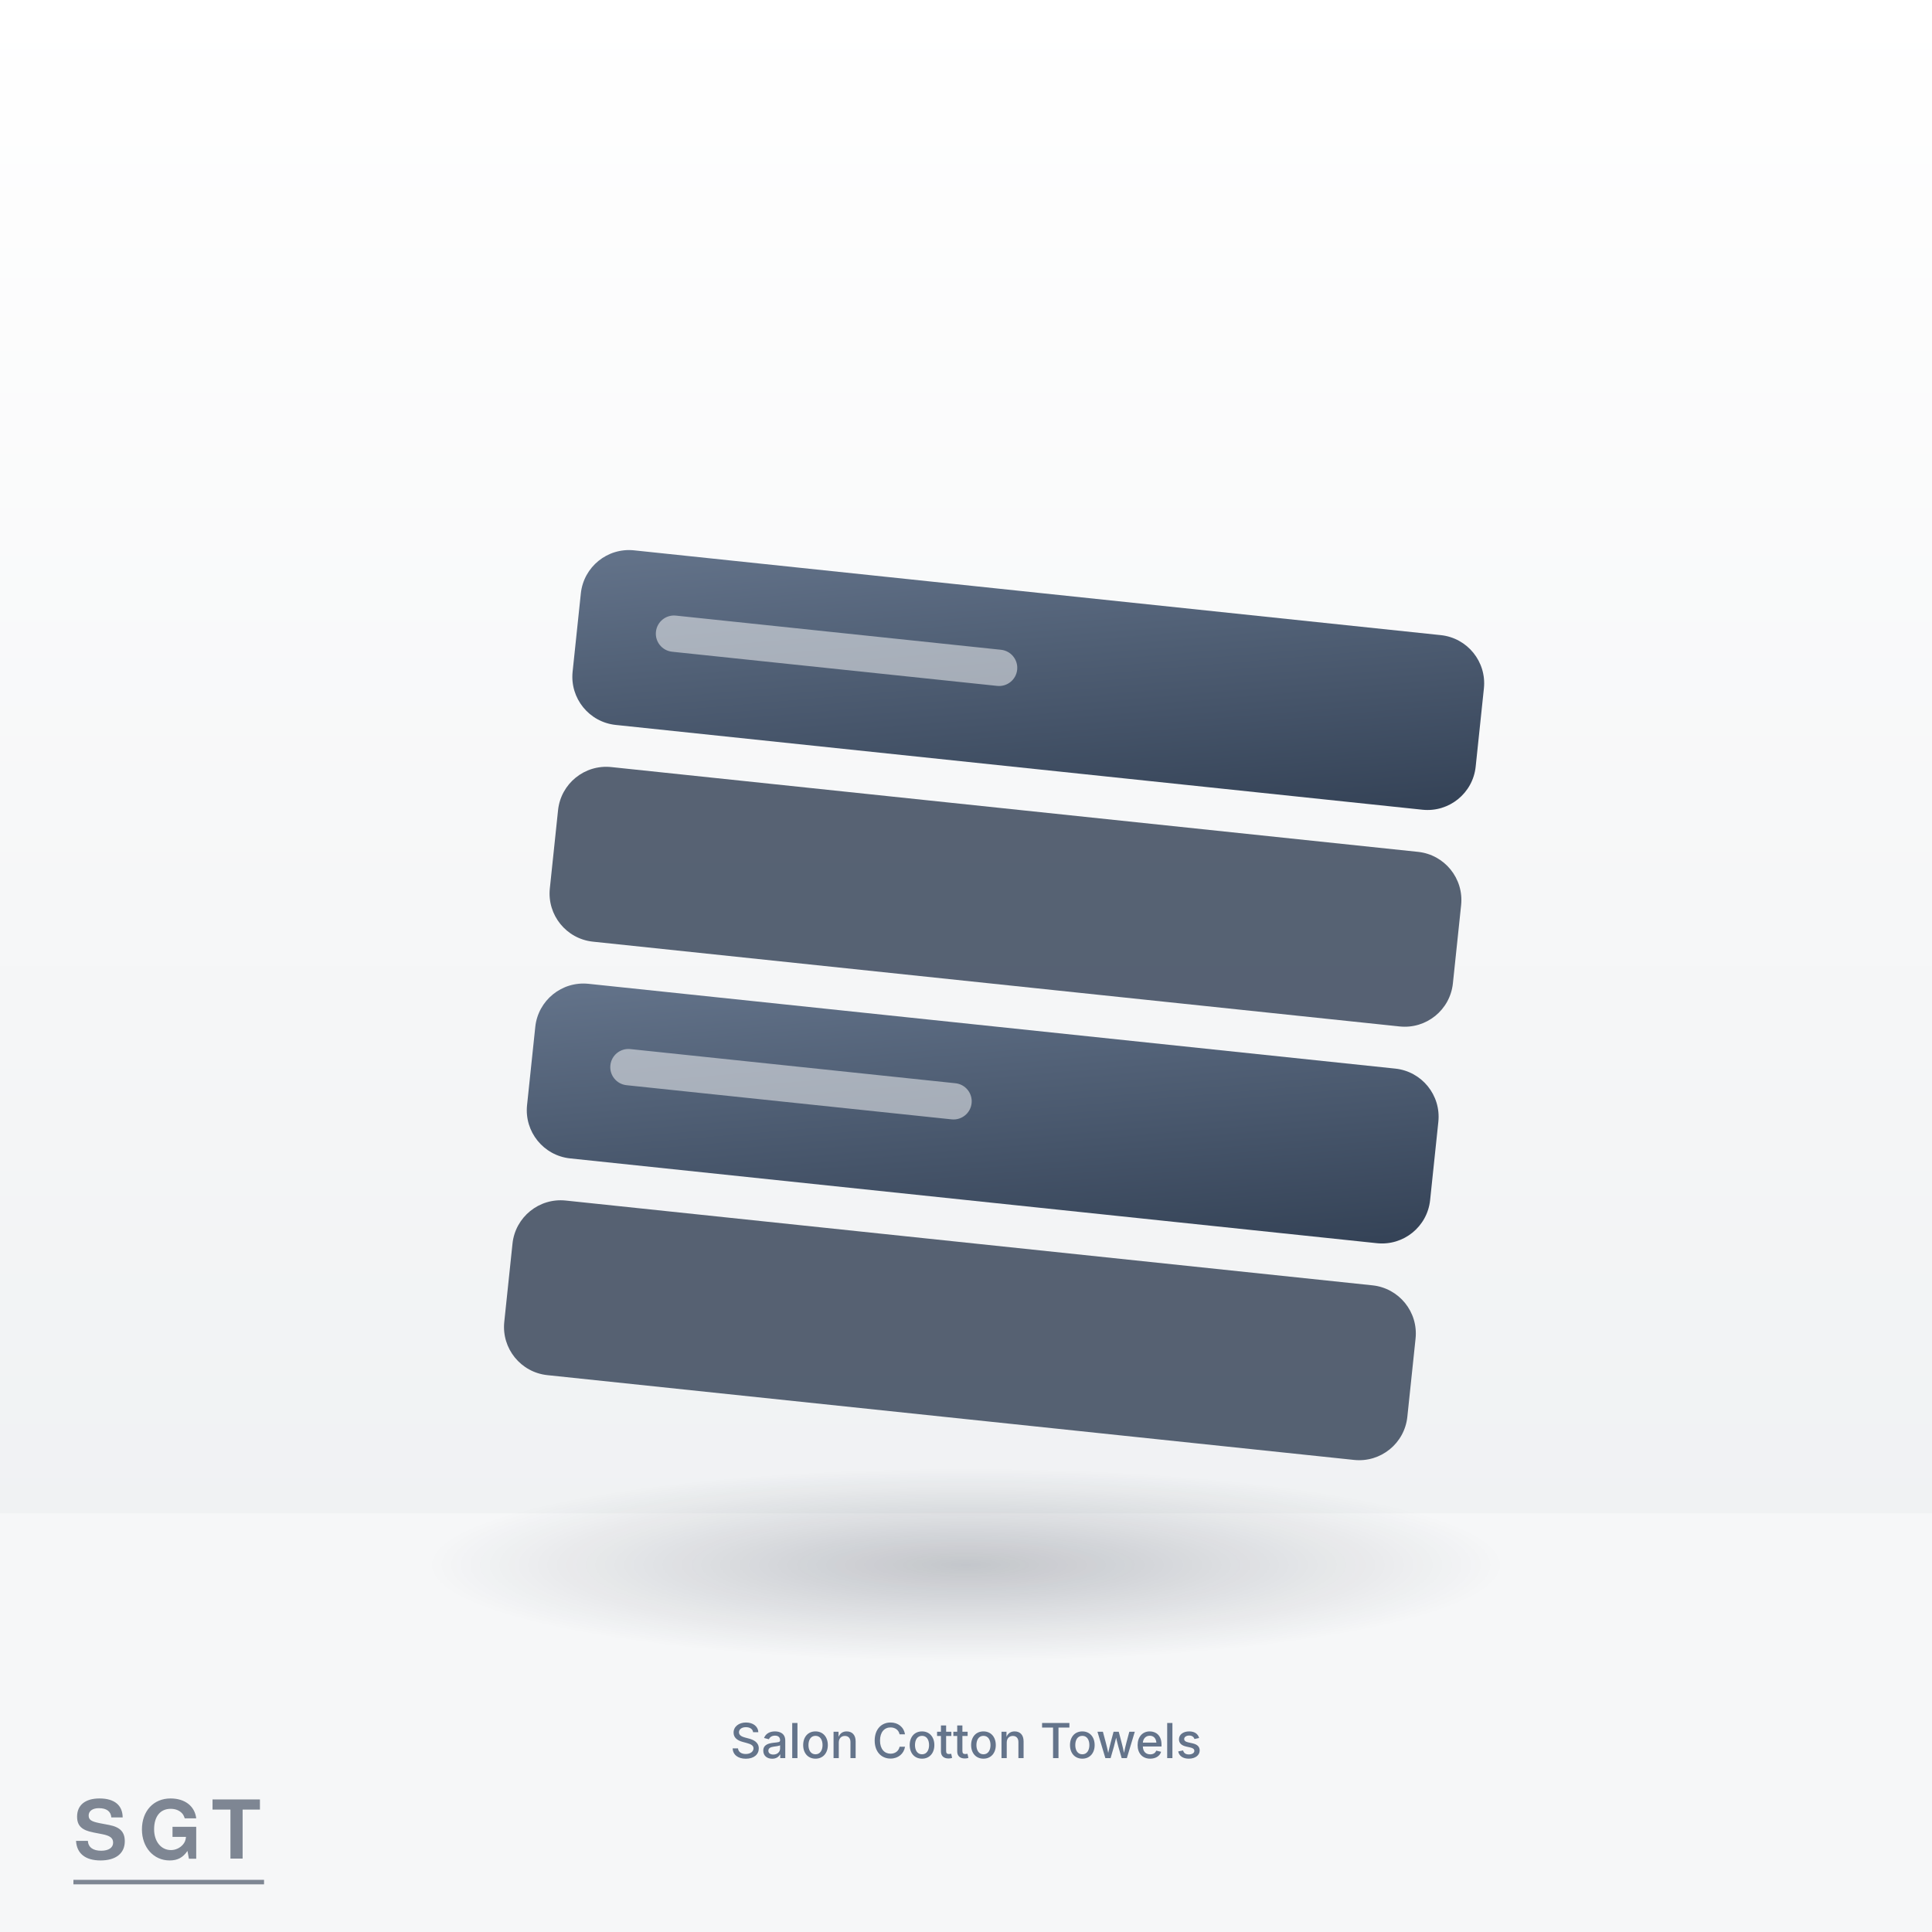
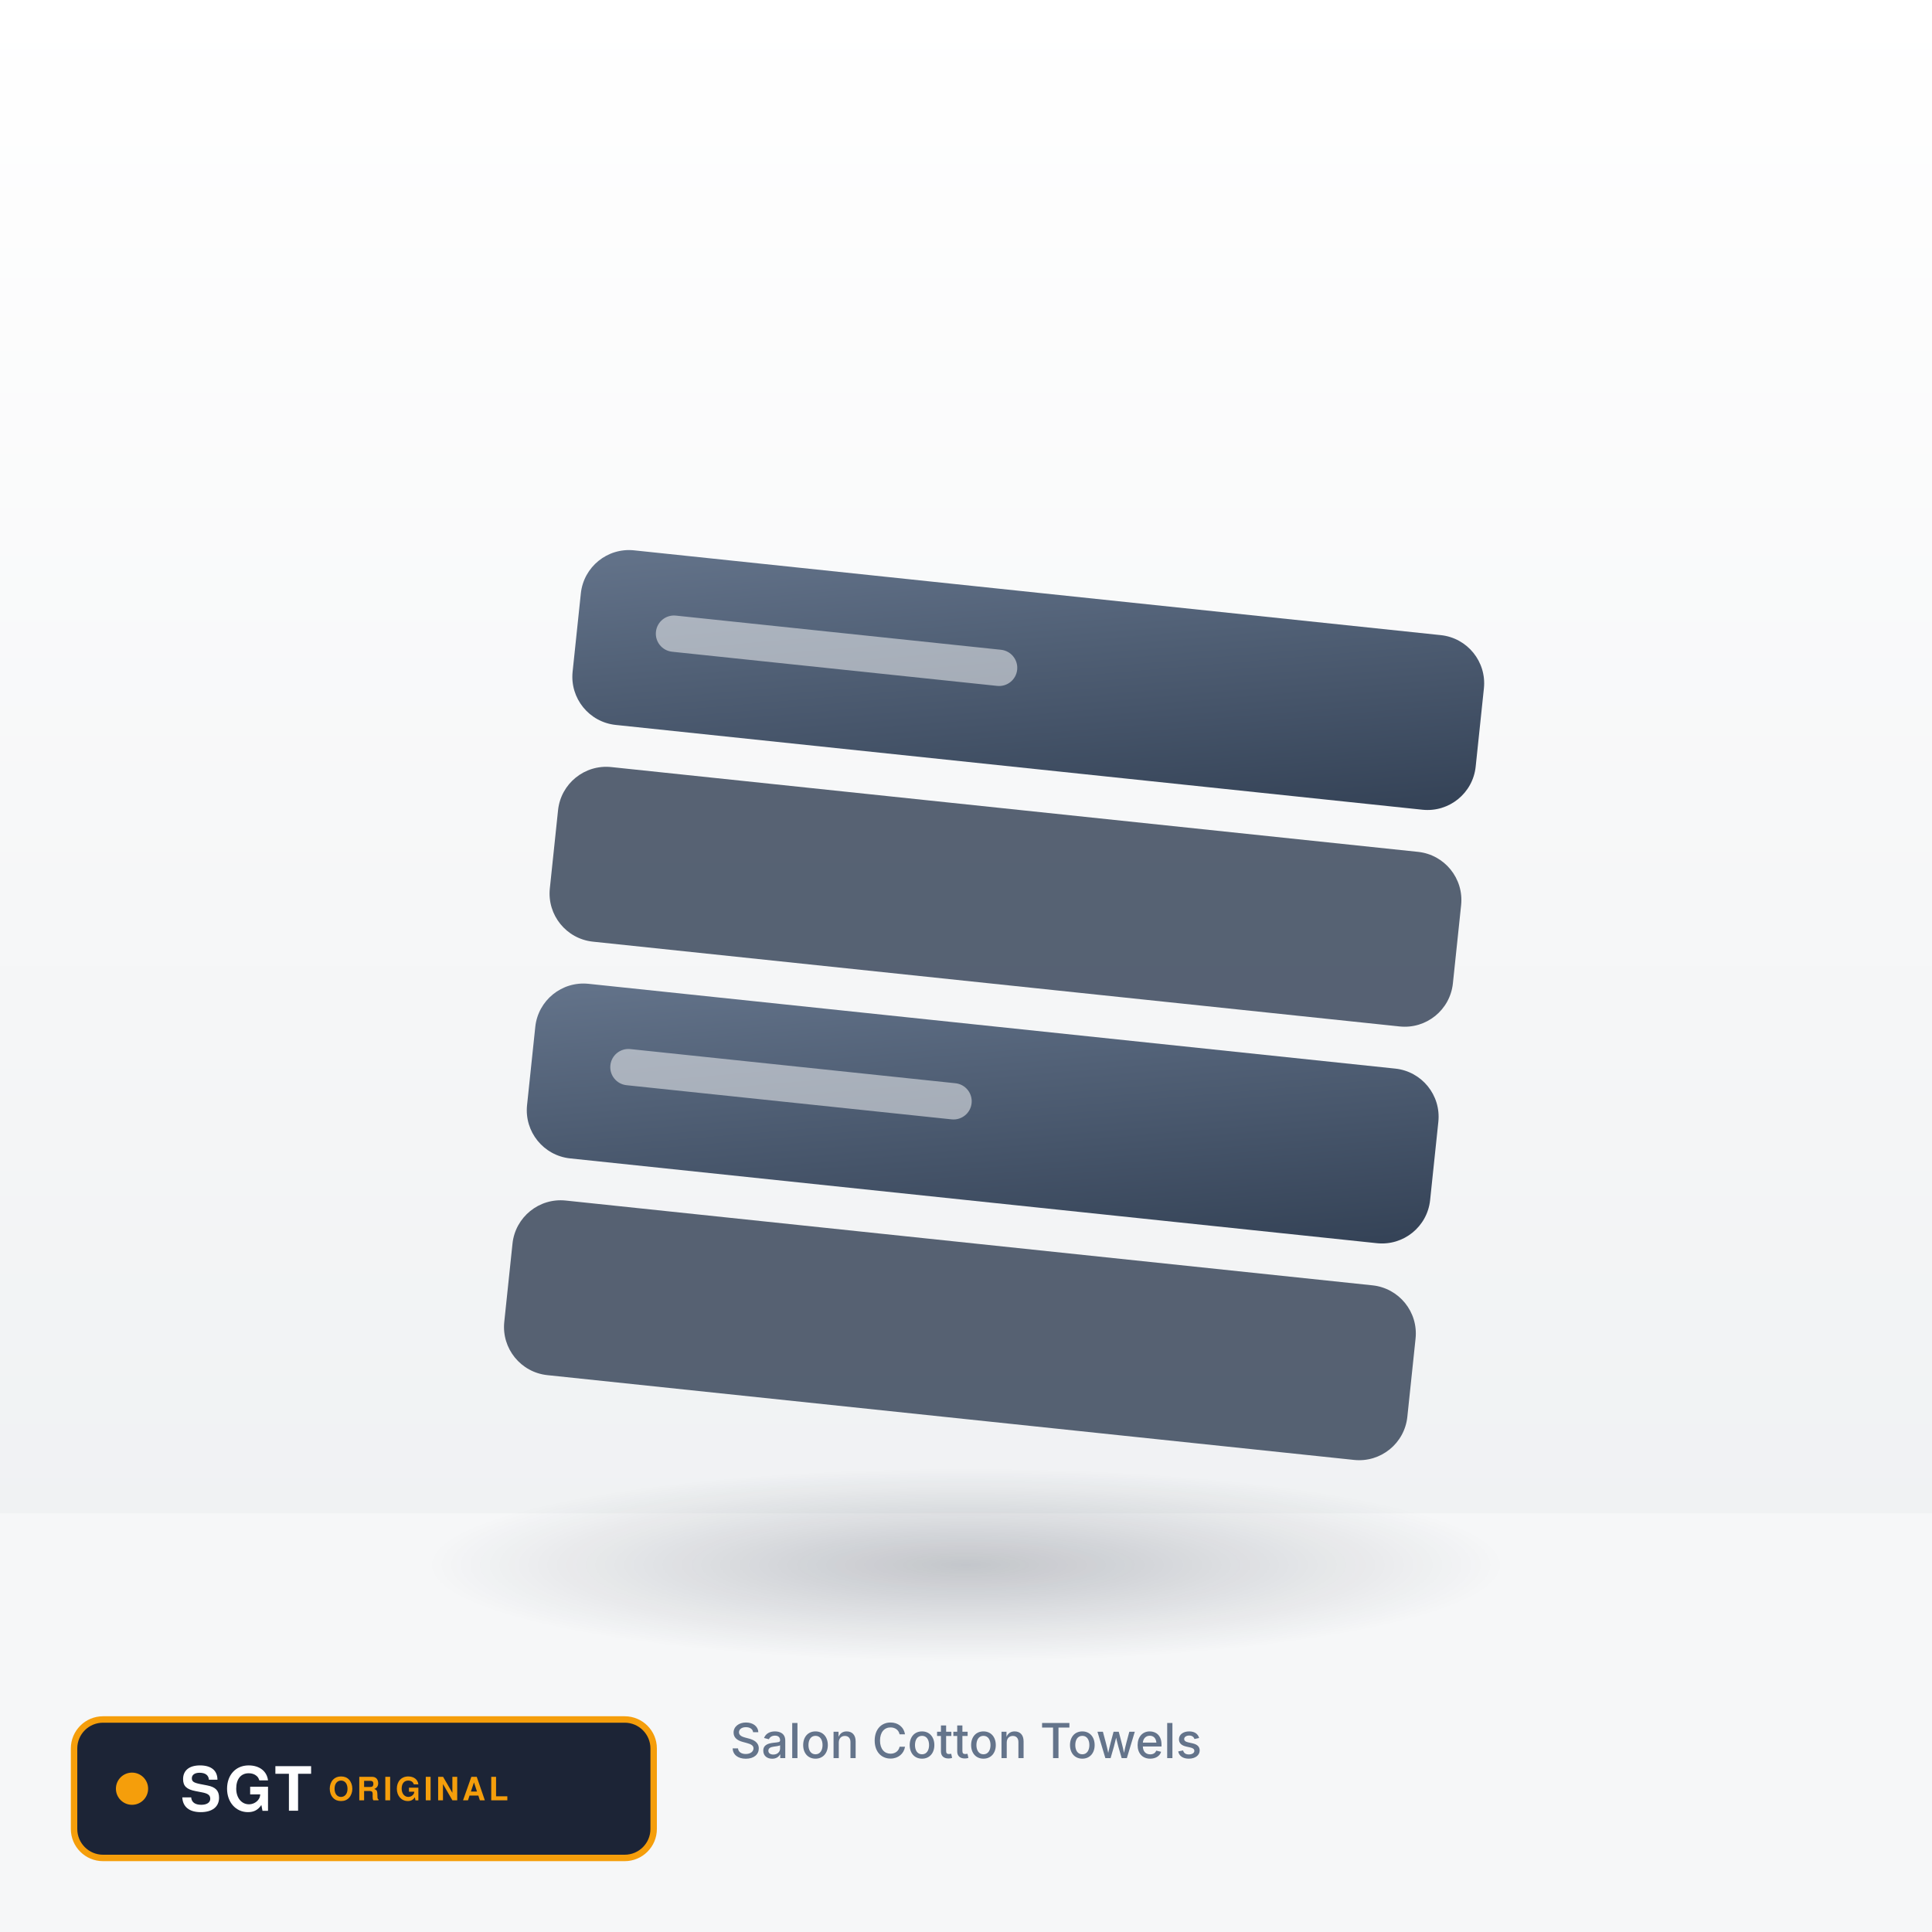
<svg xmlns="http://www.w3.org/2000/svg" viewBox="0 0 600 600" width="600" height="600" role="img" aria-label="Salon Cotton Towels — Beauty Consumables">
  <defs>
    <linearGradient id="bg" x1="0" y1="0" x2="0" y2="1">
      <stop offset="0%" stop-color="#ffffff" />
      <stop offset="100%" stop-color="#eceef0" />
    </linearGradient>
    <linearGradient id="body" x1="0" y1="0" x2="1" y2="1">
      <stop offset="0%" stop-color="#64748b" />
      <stop offset="100%" stop-color="#334155" />
    </linearGradient>
    <linearGradient id="stroke" x1="0" y1="0" x2="1" y2="1">
      <stop offset="0%" stop-color="#64748b" />
      <stop offset="100%" stop-color="#334155" />
    </linearGradient>
    <radialGradient id="shadow" cx="50%" cy="50%">
      <stop offset="0%" stop-color="#0f172a" stop-opacity="0.22" />
      <stop offset="100%" stop-color="#0f172a" stop-opacity="0" />
    </radialGradient>
  </defs>
  <rect width="600" height="600" fill="url(#bg)" />
  <rect y="470" width="600" height="130" fill="#f6f7f8" />
  <ellipse cx="300" cy="486" rx="168" ry="30" fill="url(#shadow)" />
  <g transform="translate(310 300) rotate(6) scale(0.94) translate(-300 -300)">
    <rect x="150" y="176" width="300" height="58" rx="16" fill="url(#body)" />
    <rect x="150" y="248" width="300" height="58" rx="16" fill="#334155" opacity="0.82" />
    <rect x="150" y="320" width="300" height="58" rx="16" fill="url(#body)" />
    <rect x="150" y="392" width="300" height="58" rx="16" fill="#334155" opacity="0.82" />
    <rect x="176" y="196" width="120" height="12" rx="6" fill="#ffffff" opacity="0.5" />
    <rect x="176" y="340" width="120" height="12" rx="6" fill="#ffffff" opacity="0.5" />
  </g>
  <text x="300" y="546" font-family="ui-sans-serif,system-ui,-apple-system,sans-serif" font-size="15" font-weight="500" fill="#64748b" text-anchor="middle">Salon Cotton Towels</text>
-   <g id="sgt-mark" opacity="0.62">
-     <text x="22.8" y="577.2" fill="#334155" font-family="Helvetica Neue, Helvetica, Arial, sans-serif" font-size="25.2" font-weight="600" letter-spacing="3.53">SGT</text>
-     <rect x="22.8" y="583.8" width="59.2" height="1.4" fill="#334155" />
+   <g id="sgt-brand-tag">
+     <rect x="23" y="534" width="180" height="43" rx="9" fill="#0f172a" fill-opacity="0.94" stroke="#f59e0b" stroke-width="2" />
+     <circle cx="41" cy="555.5" r="5" fill="#f59e0b" />
+     <text x="56" y="562.34" fill="#ffffff" font-family="Helvetica Neue, Helvetica, Arial, sans-serif" font-weight="700" font-size="19" letter-spacing="1.14">SGT</text>
+     <text x="102" y="559.1" fill="#f59e0b" font-family="Helvetica Neue, Helvetica, Arial, sans-serif" font-weight="600" font-size="10" letter-spacing="1.00">ORIGINAL</text>
  </g>
</svg>
